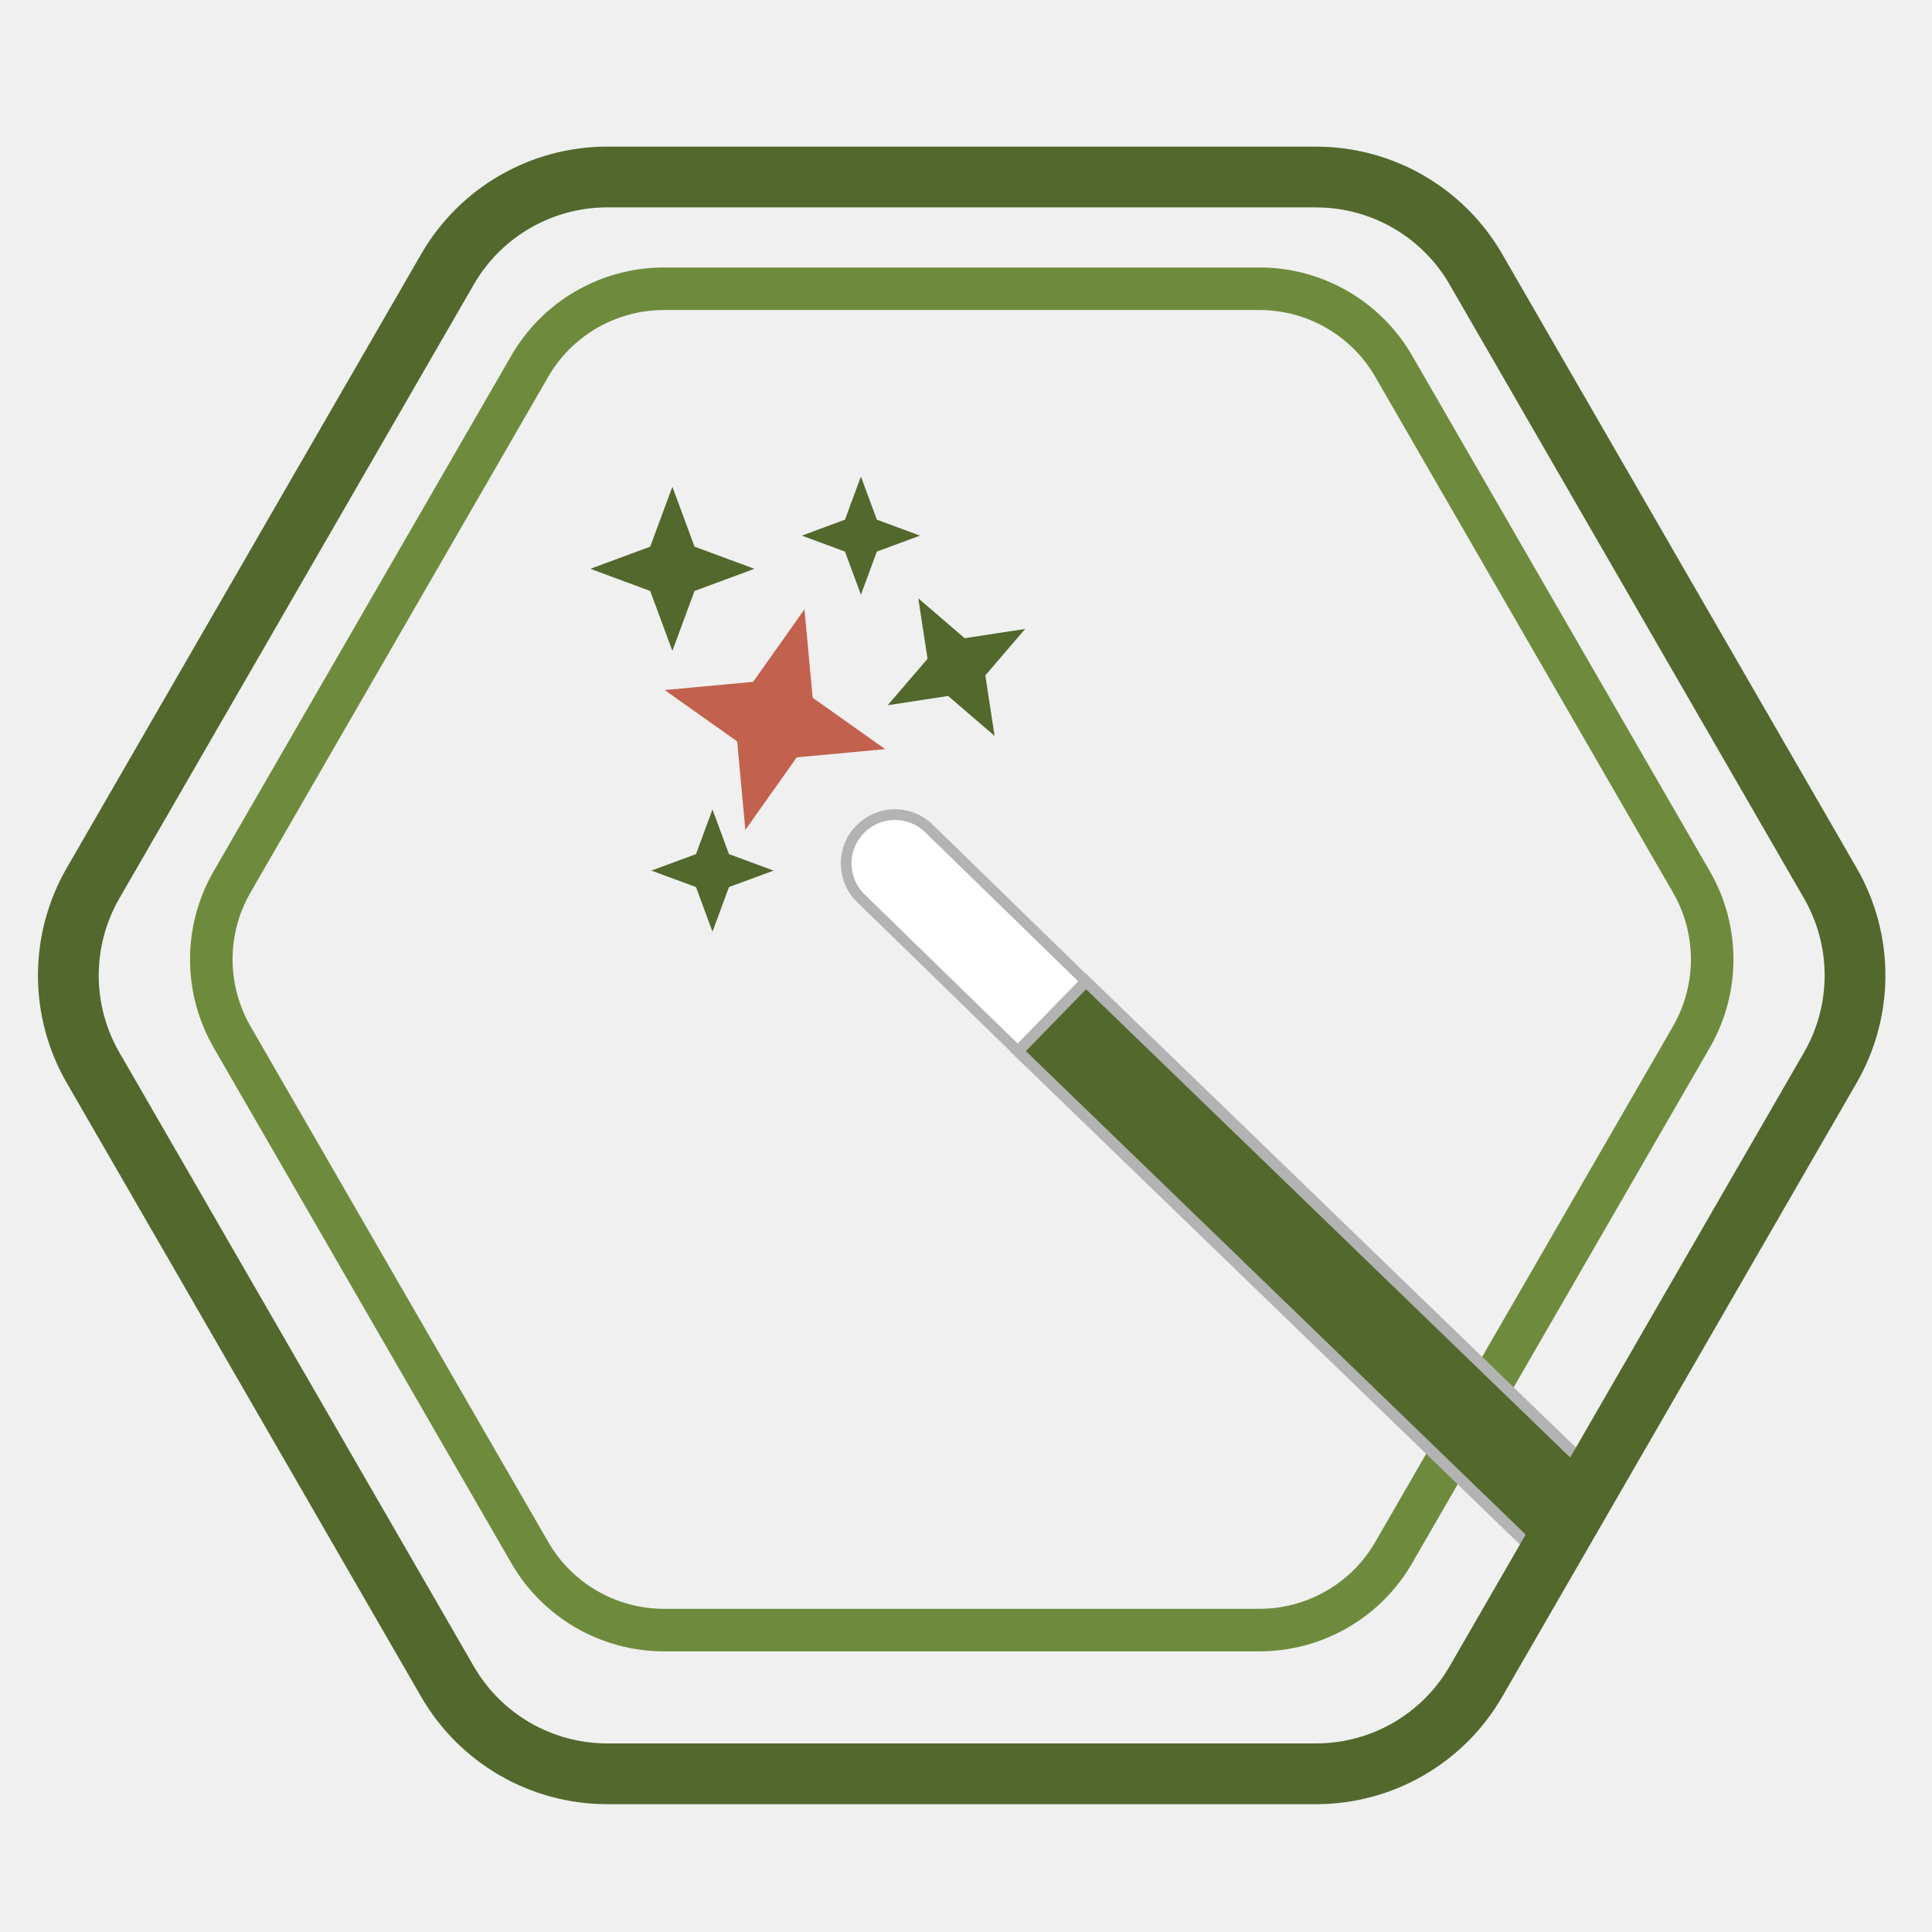
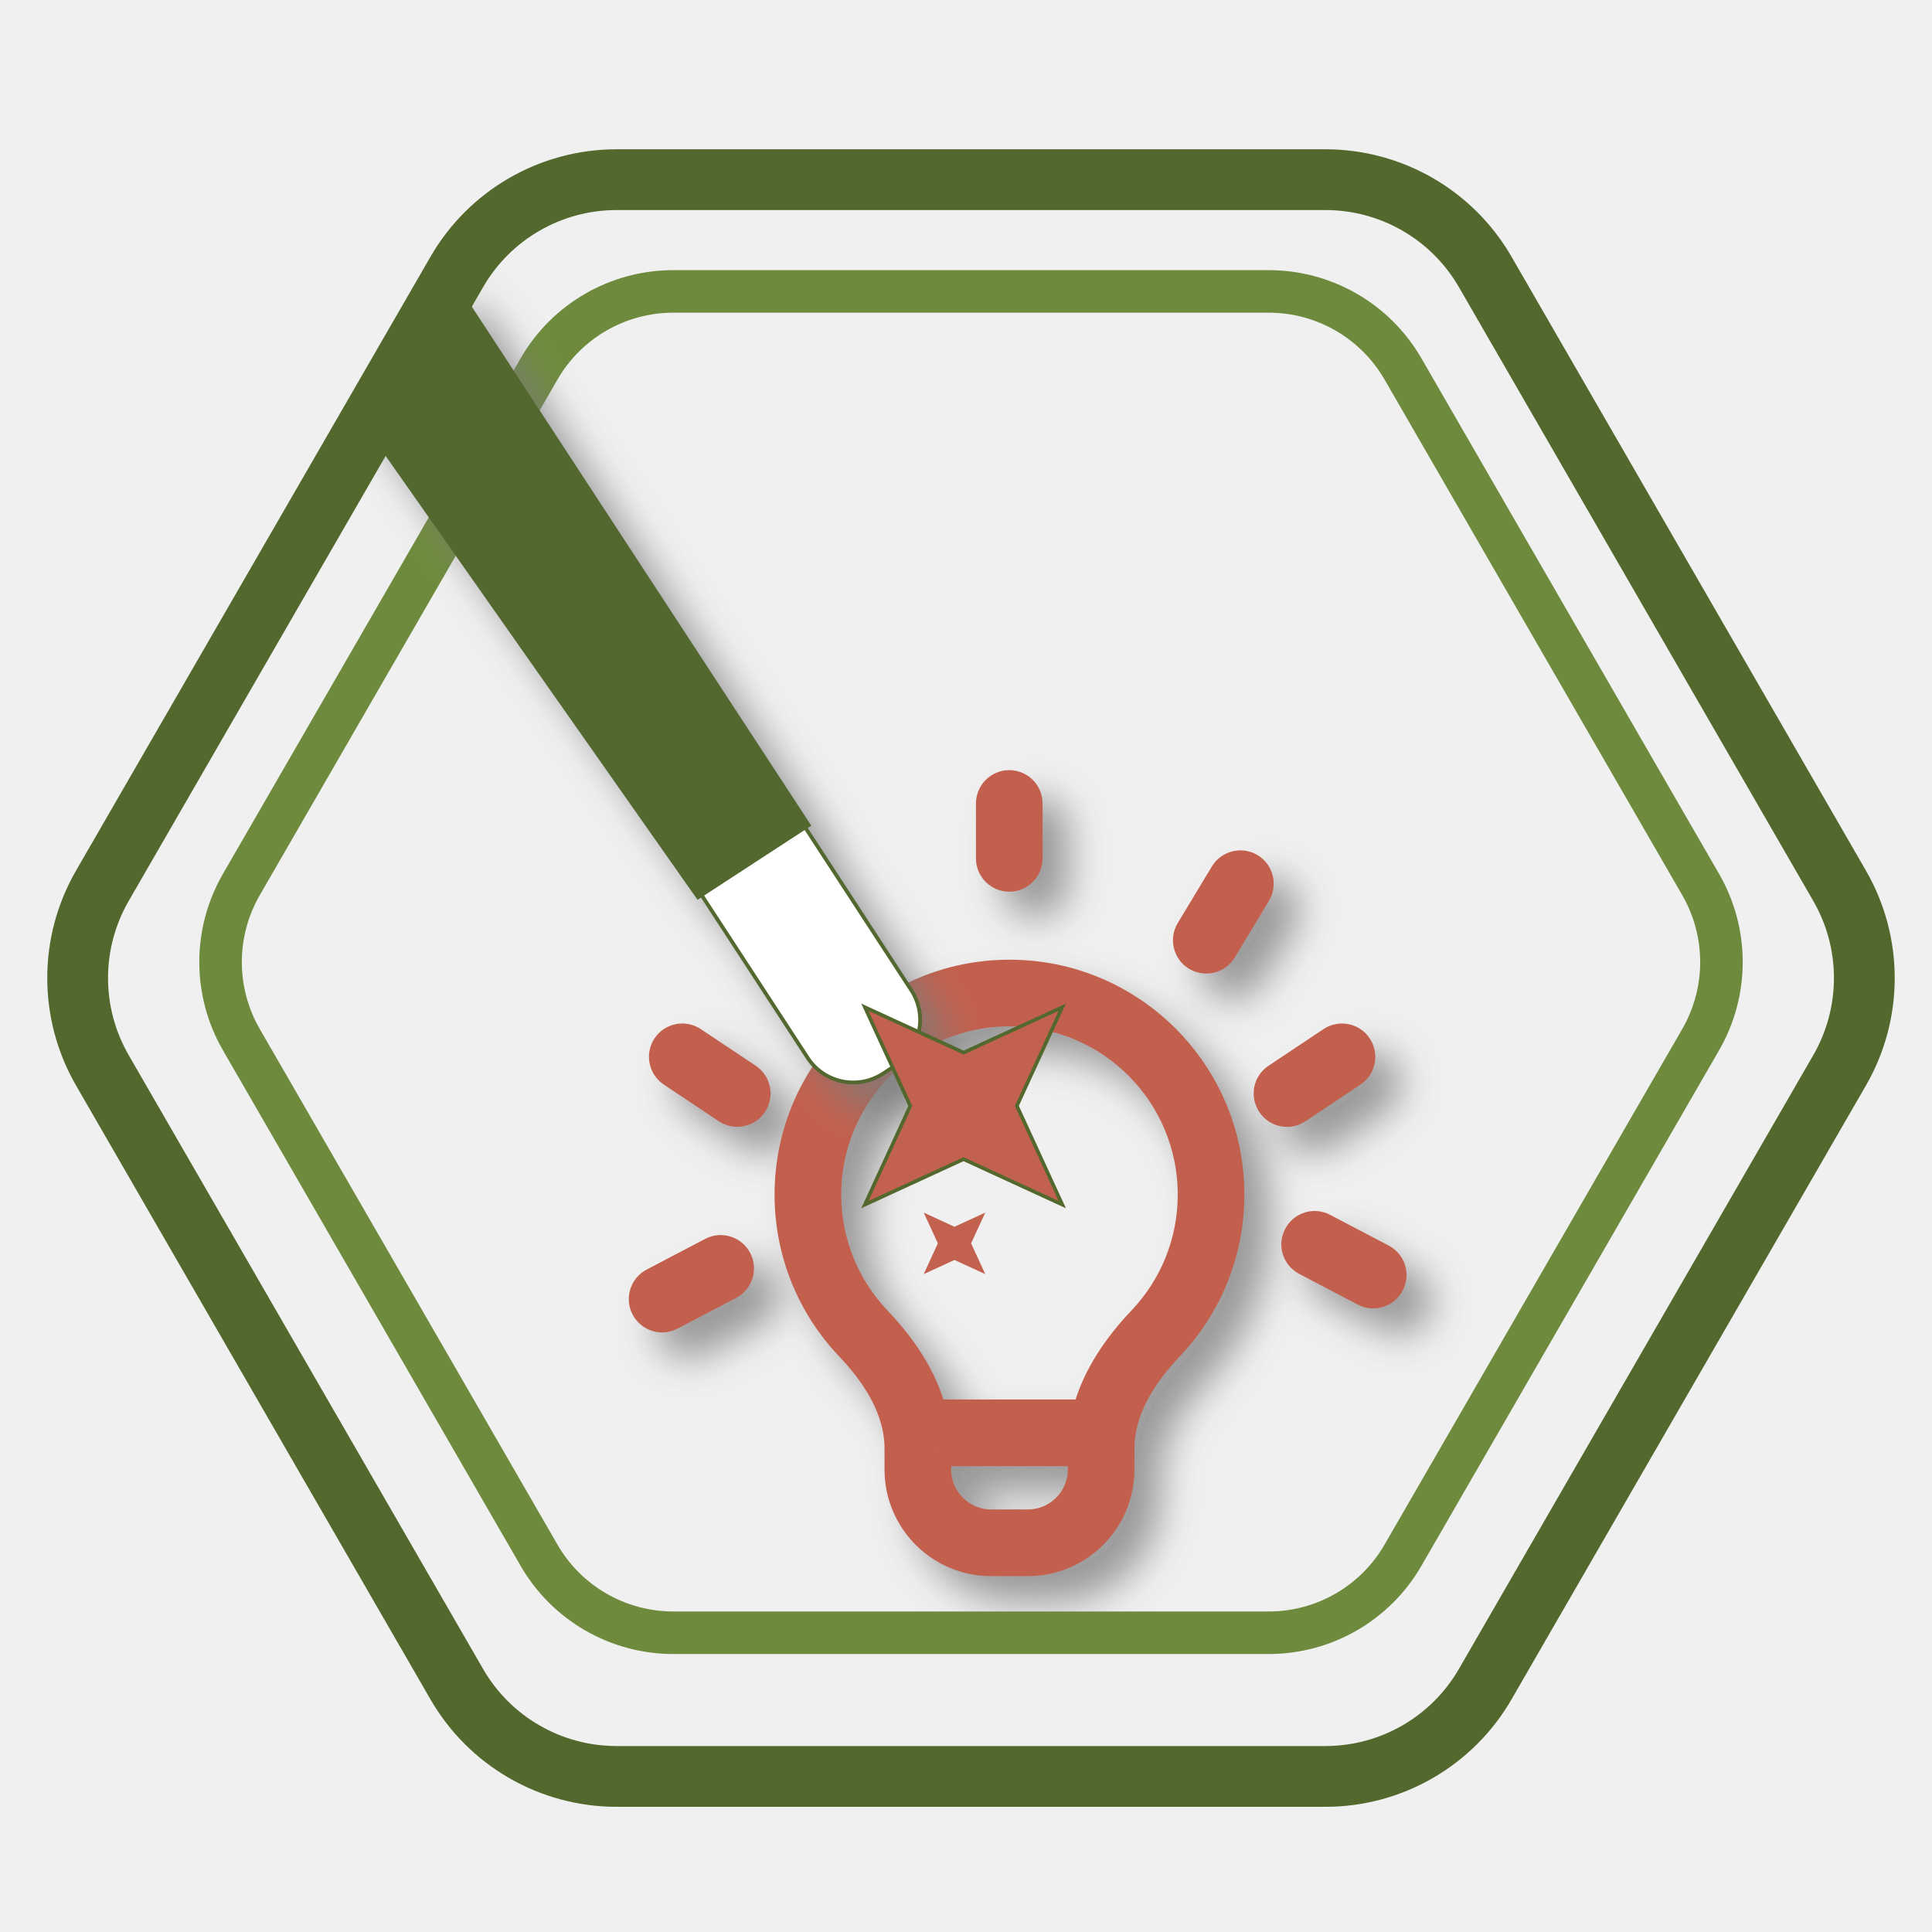
- <svg xmlns="http://www.w3.org/2000/svg" viewBox="0 0 515 515">
+ <svg xmlns="http://www.w3.org/2000/svg" id="e" data-name="magic wand" viewBox="0 0 515 515">
  <defs>
    <style>
-       .f {
-         stroke: #52682d;
+       .m {
        stroke-width: 16.2px;
      }

-       .f, .g {
+       .m, .n {
        fill: none;
        stroke-linejoin: round;
      }

-       .g {
+       .m, .o, .p, .q {
+         stroke: #52682d;
+       }
+ 
+       .n {
        stroke: #6e8b3d;
        stroke-width: 11.34px;
      }

-       .h, .i {
-         fill: #52682d;
+       .o {
+         stroke-width: .96px;
      }

-       .i {
-         stroke-width: 2.98px;
-       }
- 
-       .i, .j {
-         stroke: #b3b3b3;
+       .o, .p, .q, .r {
        stroke-miterlimit: 10;
      }

-       .j {
-         fill: #fff;
-         stroke-width: 2.86px;
+       .o, .r, .s {
+         fill: #c2614e;
      }

-       .k {
-         fill: #c2614e;
+       .t {
+         filter: url(#h);
+       }
+ 
+       .p {
+         fill: #52682d;
+         stroke-width: 3.27px;
+       }
+ 
+       .q {
+         fill: #fff;
+       }
+ 
+       .r {
+         filter: url(#f);
+         stroke: #c2614e;
+         stroke-width: 8px;
      }
    </style>
+     <filter id="f" data-name="drop-shadow-18" x="159.25" y="197.15" width="238" height="245" filterUnits="userSpaceOnUse">
+       <feOffset dx="7" dy="7" />
+       <feGaussianBlur result="g" stdDeviation="5" />
+       <feFlood flood-color="#7c7c7b" flood-opacity=".75" />
+       <feComposite in2="g" operator="in" />
+       <feComposite in="SourceGraphic" />
+     </filter>
+     <filter id="h" data-name="drop-shadow-19" x="85.25" y="64.15" width="183" height="247" filterUnits="userSpaceOnUse">
+       <feOffset dx="7" dy="7" />
+       <feGaussianBlur result="i" stdDeviation="5" />
+       <feFlood flood-color="#7c7c7b" flood-opacity=".75" />
+       <feComposite in2="i" operator="in" />
+       <feComposite in="SourceGraphic" />
+     </filter>
  </defs>
-   <g id="c" data-name="Layer 3">
-     <polygon class="h" points="257.15 170.12 273.28 167.65 262.65 180.03 265.12 196.16 252.74 185.52 236.61 187.99 247.25 175.62 244.78 159.49 257.15 170.12" />
-     <polygon class="h" points="185.14 145.72 201.1 151.62 185.14 157.53 179.23 173.5 173.32 157.53 157.36 151.62 173.32 145.72 179.23 129.75 185.14 145.72" />
-     <polygon class="h" points="233.74 138.52 245.24 142.78 233.74 147.03 229.49 158.53 225.24 147.03 213.74 142.78 225.24 138.52 229.49 127.03 233.74 138.52" />
-     <polygon class="h" points="194.32 227.67 206.21 232.07 194.32 236.46 189.92 248.35 185.53 236.46 173.64 232.07 185.53 227.67 189.92 215.78 194.32 227.67" />
-     <polygon class="k" points="216.63 186 235.96 199.69 212.38 201.88 198.69 221.21 196.5 197.63 177.18 183.94 200.76 181.75 214.44 162.42 216.63 186" />
+   <path class="r" d="M317.94,318.44c0,13.04-5.1,24.85-13.4,33.61-6.08,6.38-12.33,14.87-14.81,25h-41.28c-2.47-10.17-8.73-18.62-14.81-25-8.3-8.76-13.4-20.58-13.4-33.61,0-26.99,21.86-48.85,48.85-48.85s48.85,21.86,48.85,48.85ZM249.55,386.83h39.08v4.88c0,8.09-6.56,14.65-14.65,14.65h-9.77c-8.09,0-14.65-6.56-14.65-14.65v-4.88ZM298.4,386.13c0-10.47,6.01-19.75,13.22-27.36,9.98-10.5,16.09-24.7,16.09-40.33,0-32.36-26.26-58.62-58.62-58.62s-58.62,26.26-58.62,58.62c0,15.63,6.11,29.83,16.09,40.33,7.21,7.6,13.22,16.88,13.22,27.36v5.59c0,13.49,10.93,24.42,24.42,24.42h9.77c13.49,0,24.42-10.93,24.42-24.42v-5.59ZM184.59,277.65c-2.26-1.5-5.28-.89-6.78,1.34-1.5,2.23-.89,5.28,1.34,6.78l14.65,9.77c2.26,1.5,5.28.89,6.78-1.34,1.5-2.23.89-5.28-1.34-6.78l-14.65-9.77ZM360.44,285.78c2.26-1.5,2.84-4.52,1.34-6.78-1.5-2.26-4.52-2.84-6.78-1.34l-14.65,9.77c-2.26,1.5-2.84,4.52-1.34,6.78,1.5,2.26,4.52,2.84,6.78,1.34l14.65-9.77ZM363.78,344.21c2.4,1.27,5.33.33,6.59-2.07,1.27-2.4.33-5.33-2.07-6.59l-15.6-8.18c-2.4-1.27-5.33-.33-6.59,2.07-1.27,2.4-.33,5.33,2.07,6.59l15.6,8.18ZM194.36,342.44c2.4-1.27,3.33-4.2,2.07-6.59-1.27-2.4-4.2-3.33-6.59-2.07l-15.6,8.18c-2.4,1.27-3.33,4.2-2.07,6.59,1.27,2.4,4.2,3.33,6.59,2.07l15.6-8.18ZM273.91,214.17c0-2.69-2.2-4.88-4.88-4.88s-4.88,2.2-4.88,4.88v14.65c0,2.69,2.2,4.88,4.88,4.88s4.88-2.2,4.88-4.88v-14.65ZM317.36,248.12c-1.38,2.3-.63,5.33,1.67,6.7,2.3,1.38,5.3.65,6.7-1.67l9.1-15.08c1.38-2.3.63-5.33-1.67-6.7-2.3-1.38-5.3-.65-6.7,1.67l-9.1,15.08Z" />
+   <path class="n" d="M338.19,77.68h-158.71c-14.77,0-28.41,7.87-35.79,20.66l-79.36,137.45c-7.38,12.79-7.38,28.53,0,41.33l79.36,137.45c7.38,12.79,21.02,20.66,35.79,20.66h158.71c14.77,0,28.41-7.87,35.79-20.66l79.36-137.45c7.38-12.79,7.38-28.53,0-41.33l-79.36-137.45c-7.38-12.79-21.02-20.66-35.79-20.66h0Z" />
+   <g class="t">
+     <rect class="q" x="197.89" y="208.93" width="32.98" height="82.91" rx="14.5" ry="14.5" transform="translate(530.71 343.06) rotate(146.9)" />
+     <polygon class="p" points="95.75 108.66 119.98 75.87 214 219.62 186.37 237.63 95.75 108.66" />
  </g>
-   <g id="d" data-name="blog">
-     <g>
-       <path class="g" d="M335.71,76.97h-158.71c-14.77,0-28.41,7.87-35.79,20.66L61.86,235.08c-7.38,12.79-7.38,28.53,0,41.33l79.36,137.45c7.38,12.79,21.02,20.66,35.79,20.66h158.71c14.77,0,28.41-7.87,35.79-20.66l79.36-137.45c7.38-12.79,7.38-28.53,0-41.33l-79.36-137.45c-7.38-12.79-21.02-20.66-35.79-20.66h0Z" />
-       <rect class="j" x="247.71" y="207.8" width="25.99" height="87.82" rx="12.96" ry="12.96" transform="translate(-101.51 262.83) rotate(-45.75)" />
-       <polygon class="i" points="428.65 396.22 410.52 414.84 271.35 280.22 289.48 261.6 428.65 396.22" />
-       <path class="f" d="M350.83,47.18h-188.94c-17.58,0-33.82,9.38-42.6,24.59L24.81,235.41c-8.79,15.23-8.79,33.97,0,49.2l94.47,163.63c8.79,15.23,25.03,24.59,42.6,24.59h188.94c17.58,0,33.82-9.38,42.6-24.59l94.47-163.63c8.79-15.23,8.79-33.97,0-49.2l-94.47-163.63c-8.79-15.23-25.03-24.59-42.6-24.59Z" />
-     </g>
-   </g>
+   <polygon class="o" points="256.85 280.58 283.16 268.49 271.06 294.79 283.16 321.1 256.85 309 230.55 321.1 242.64 294.79 230.55 268.49 256.85 280.58" />
+   <polygon class="s" points="254.43 327.01 262.63 323.24 258.86 331.43 262.63 339.63 254.43 335.86 246.23 339.63 250 331.43 246.23 323.24 254.43 327.01" />
+   <path class="m" d="M353.31,47.89h-188.94c-17.58,0-33.82,9.38-42.6,24.59L27.29,236.11c-8.79,15.23-8.79,33.97,0,49.2l94.47,163.63c8.79,15.23,25.03,24.59,42.6,24.59h188.94c17.58,0,33.82-9.38,42.6-24.59l94.47-163.63c8.79-15.23,8.79-33.97,0-49.2l-94.47-163.63c-8.79-15.23-25.03-24.59-42.6-24.59Z" />
</svg>
